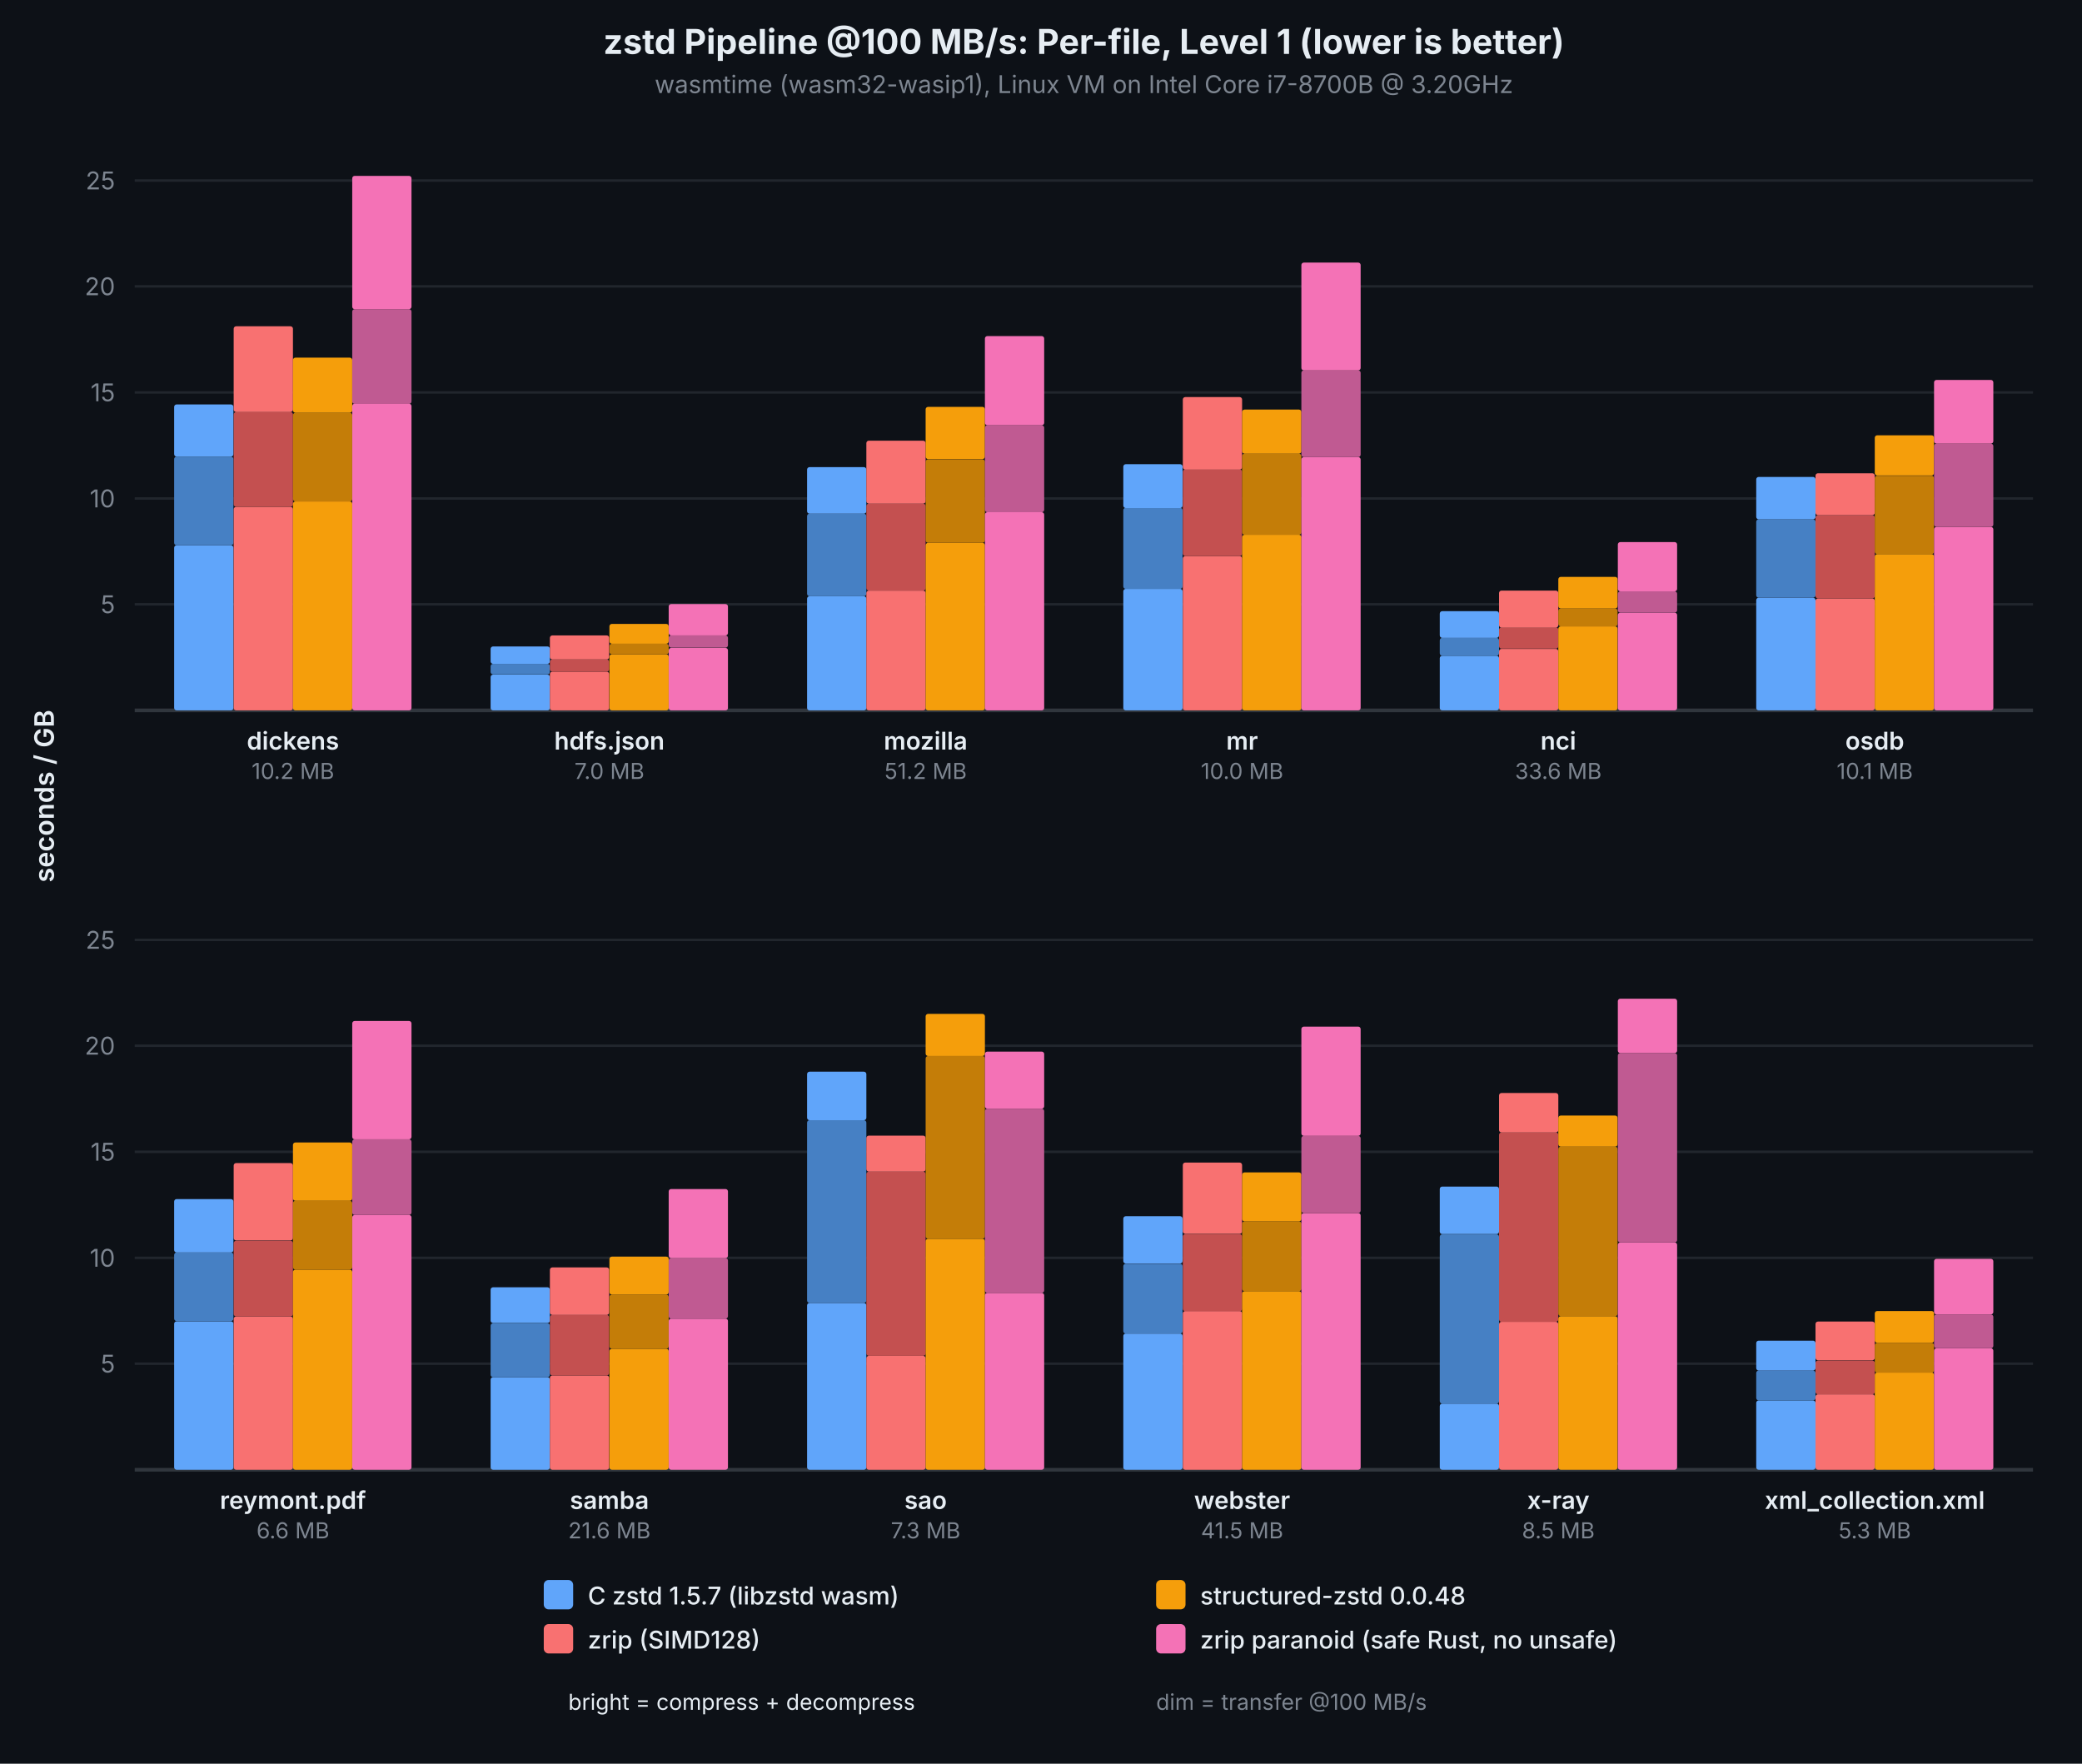
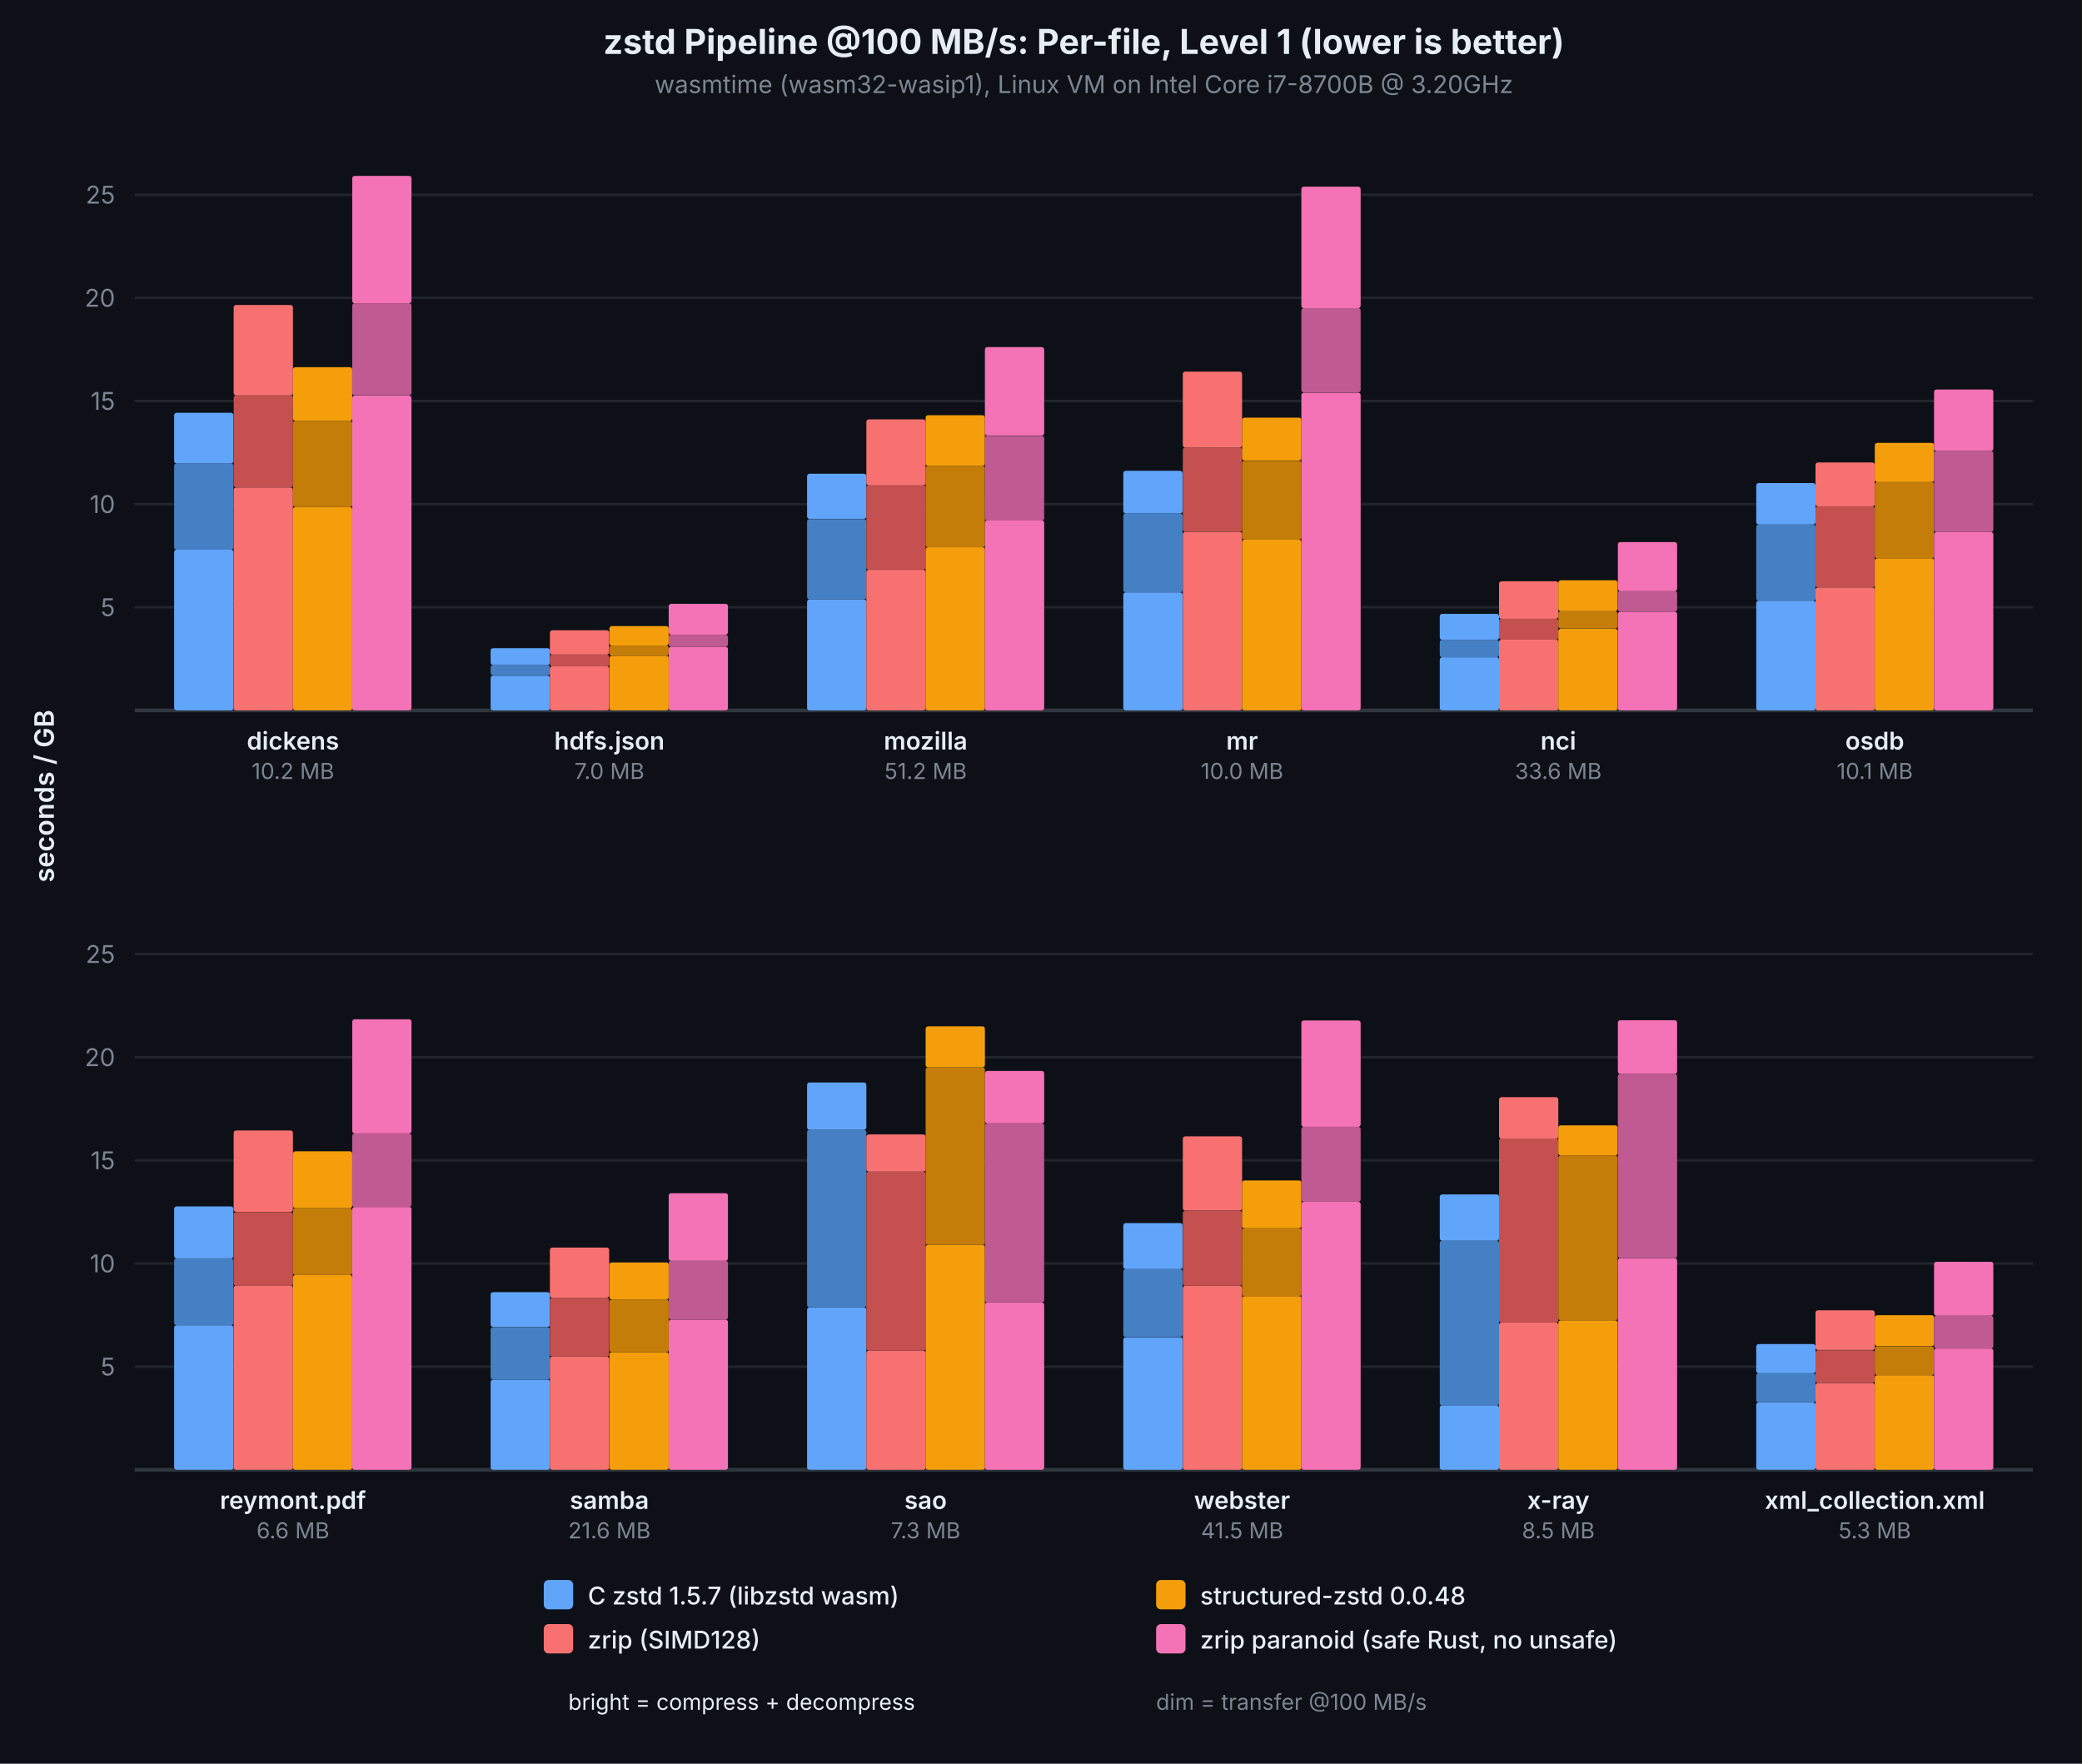
<svg xmlns="http://www.w3.org/2000/svg" viewBox="0 0 850 720" font-family="system-ui, -apple-system, sans-serif">
  <rect width="850" height="720" fill="#0d1117" />
  <text x="442.5" y="22" text-anchor="middle" fill="#e6edf3" font-size="14" font-weight="700">zstd Pipeline @100 MB/s: Per-file, Level 1 (lower is better)</text>
  <text x="442.5" y="38" text-anchor="middle" fill="#7d8590" font-size="10">wasmtime (wasm32-wasip1), Linux VM on Intel Core i7-8700B @ 3.20GHz</text>
-   <line x1="55" y1="246.7" x2="830" y2="246.7" stroke="#21262d" stroke-width="1" />
-   <text x="47" y="246.7" text-anchor="end" dominant-baseline="middle" fill="#7d8590" font-size="10">5</text>
-   <line x1="55" y1="203.5" x2="830" y2="203.5" stroke="#21262d" stroke-width="1" />
-   <text x="47" y="203.5" text-anchor="end" dominant-baseline="middle" fill="#7d8590" font-size="10">10</text>
-   <line x1="55" y1="160.2" x2="830" y2="160.2" stroke="#21262d" stroke-width="1" />
-   <text x="47" y="160.2" text-anchor="end" dominant-baseline="middle" fill="#7d8590" font-size="10">15</text>
-   <line x1="55" y1="116.9" x2="830" y2="116.9" stroke="#21262d" stroke-width="1" />
-   <text x="47" y="116.9" text-anchor="end" dominant-baseline="middle" fill="#7d8590" font-size="10">20</text>
-   <line x1="55" y1="73.7" x2="830" y2="73.7" stroke="#21262d" stroke-width="1" />
-   <text x="47" y="73.7" text-anchor="end" dominant-baseline="middle" fill="#7d8590" font-size="10">25</text>
+   <line x1="55" y1="247.9" x2="830" y2="247.9" stroke="#21262d" stroke-width="1" />
+   <text x="47" y="247.9" text-anchor="end" dominant-baseline="middle" fill="#7d8590" font-size="10">5</text>
+   <line x1="55" y1="205.8" x2="830" y2="205.8" stroke="#21262d" stroke-width="1" />
+   <text x="47" y="205.8" text-anchor="end" dominant-baseline="middle" fill="#7d8590" font-size="10">10</text>
+   <line x1="55" y1="163.7" x2="830" y2="163.7" stroke="#21262d" stroke-width="1" />
+   <text x="47" y="163.7" text-anchor="end" dominant-baseline="middle" fill="#7d8590" font-size="10">15</text>
+   <line x1="55" y1="121.6" x2="830" y2="121.6" stroke="#21262d" stroke-width="1" />
+   <text x="47" y="121.6" text-anchor="end" dominant-baseline="middle" fill="#7d8590" font-size="10">20</text>
+   <line x1="55" y1="79.5" x2="830" y2="79.5" stroke="#21262d" stroke-width="1" />
+   <text x="47" y="79.5" text-anchor="end" dominant-baseline="middle" fill="#7d8590" font-size="10">25</text>
  <line x1="55" y1="290" x2="830" y2="290" stroke="#30363d" stroke-width="1.5" />
  <text x="22" y="325.0" text-anchor="middle" fill="#e6edf3" font-size="11" font-weight="600" transform="rotate(-90,22,325.0)">seconds / GB</text>
-   <rect x="71.1" y="222.6" width="24.2" height="67.4" fill="#60a5fa" rx="1" />
-   <rect x="71.1" y="186.4" width="24.2" height="36.2" fill="#4680c4" rx="1" />
-   <rect x="71.1" y="165.1" width="24.2" height="21.3" fill="#60a5fa" rx="1" />
-   <rect x="95.4" y="206.9" width="24.2" height="83.1" fill="#f87171" rx="1" />
-   <rect x="95.4" y="168.2" width="24.2" height="38.7" fill="#c45050" rx="1" />
-   <rect x="95.4" y="133.2" width="24.2" height="35.0" fill="#f87171" rx="1" />
-   <rect x="119.6" y="204.7" width="24.2" height="85.3" fill="#f59e0b" rx="1" />
-   <rect x="119.6" y="168.5" width="24.2" height="36.2" fill="#c47d08" rx="1" />
-   <rect x="119.6" y="146.0" width="24.2" height="22.5" fill="#f59e0b" rx="1" />
-   <rect x="143.8" y="164.8" width="24.2" height="125.2" fill="#f472b6" rx="1" />
-   <rect x="143.8" y="126.2" width="24.2" height="38.7" fill="#c05a92" rx="1" />
-   <rect x="143.8" y="71.8" width="24.2" height="54.4" fill="#f472b6" rx="1" />
+   <rect x="71.1" y="224.4" width="24.2" height="65.6" fill="#60a5fa" rx="1" />
+   <rect x="71.1" y="189.2" width="24.2" height="35.2" fill="#4680c4" rx="1" />
+   <rect x="71.1" y="168.5" width="24.2" height="20.7" fill="#60a5fa" rx="1" />
+   <rect x="95.4" y="199.0" width="24.2" height="91.0" fill="#f87171" rx="1" />
+   <rect x="95.4" y="161.4" width="24.2" height="37.6" fill="#c45050" rx="1" />
+   <rect x="95.4" y="124.5" width="24.2" height="36.9" fill="#f87171" rx="1" />
+   <rect x="119.6" y="207.0" width="24.2" height="83.0" fill="#f59e0b" rx="1" />
+   <rect x="119.6" y="171.8" width="24.2" height="35.2" fill="#c47d08" rx="1" />
+   <rect x="119.6" y="149.9" width="24.2" height="21.9" fill="#f59e0b" rx="1" />
+   <rect x="143.8" y="161.5" width="24.2" height="128.5" fill="#f472b6" rx="1" />
+   <rect x="143.8" y="123.8" width="24.2" height="37.6" fill="#c05a92" rx="1" />
+   <rect x="143.8" y="71.8" width="24.2" height="52.0" fill="#f472b6" rx="1" />
  <text x="119.6" y="306" text-anchor="middle" fill="#e6edf3" font-size="10" font-weight="600">dickens</text>
  <text x="119.6" y="318" text-anchor="middle" fill="#7d8590" font-size="9">10.2 MB</text>
-   <rect x="200.3" y="275.4" width="24.2" height="14.6" fill="#60a5fa" rx="1" />
-   <rect x="200.3" y="271.0" width="24.2" height="4.3" fill="#4680c4" rx="1" />
-   <rect x="200.3" y="263.9" width="24.2" height="7.1" fill="#60a5fa" rx="1" />
-   <rect x="224.5" y="274.2" width="24.2" height="15.8" fill="#f87171" rx="1" />
-   <rect x="224.5" y="269.2" width="24.2" height="5.0" fill="#c45050" rx="1" />
-   <rect x="224.5" y="259.4" width="24.2" height="9.8" fill="#f87171" rx="1" />
-   <rect x="248.8" y="267.1" width="24.2" height="22.9" fill="#f59e0b" rx="1" />
-   <rect x="248.8" y="262.8" width="24.2" height="4.3" fill="#c47d08" rx="1" />
-   <rect x="248.8" y="254.7" width="24.2" height="8.1" fill="#f59e0b" rx="1" />
-   <rect x="273.0" y="264.5" width="24.2" height="25.5" fill="#f472b6" rx="1" />
-   <rect x="273.0" y="259.4" width="24.2" height="5.0" fill="#c05a92" rx="1" />
-   <rect x="273.0" y="246.6" width="24.2" height="12.8" fill="#f472b6" rx="1" />
+   <rect x="200.3" y="275.8" width="24.2" height="14.2" fill="#60a5fa" rx="1" />
+   <rect x="200.3" y="271.5" width="24.2" height="4.2" fill="#4680c4" rx="1" />
+   <rect x="200.3" y="264.6" width="24.2" height="6.9" fill="#60a5fa" rx="1" />
+   <rect x="224.5" y="272.0" width="24.2" height="18.0" fill="#f87171" rx="1" />
+   <rect x="224.5" y="267.2" width="24.2" height="4.9" fill="#c45050" rx="1" />
+   <rect x="224.5" y="257.3" width="24.2" height="9.9" fill="#f87171" rx="1" />
+   <rect x="248.8" y="267.7" width="24.2" height="22.3" fill="#f59e0b" rx="1" />
+   <rect x="248.8" y="263.5" width="24.2" height="4.2" fill="#c47d08" rx="1" />
+   <rect x="248.8" y="255.6" width="24.2" height="7.9" fill="#f59e0b" rx="1" />
+   <rect x="273.0" y="264.0" width="24.2" height="26.0" fill="#f472b6" rx="1" />
+   <rect x="273.0" y="259.1" width="24.2" height="4.9" fill="#c05a92" rx="1" />
+   <rect x="273.0" y="246.5" width="24.2" height="12.6" fill="#f472b6" rx="1" />
  <text x="248.8" y="306" text-anchor="middle" fill="#e6edf3" font-size="10" font-weight="600">hdfs.json</text>
  <text x="248.8" y="318" text-anchor="middle" fill="#7d8590" font-size="9">7.0 MB</text>
-   <rect x="329.5" y="243.4" width="24.2" height="46.6" fill="#60a5fa" rx="1" />
-   <rect x="329.5" y="209.7" width="24.2" height="33.7" fill="#4680c4" rx="1" />
-   <rect x="329.5" y="190.7" width="24.2" height="19.0" fill="#60a5fa" rx="1" />
-   <rect x="353.7" y="241.1" width="24.2" height="48.9" fill="#f87171" rx="1" />
-   <rect x="353.7" y="205.6" width="24.2" height="35.5" fill="#c45050" rx="1" />
-   <rect x="353.7" y="179.9" width="24.2" height="25.7" fill="#f87171" rx="1" />
-   <rect x="377.9" y="221.6" width="24.2" height="68.4" fill="#f59e0b" rx="1" />
-   <rect x="377.9" y="187.5" width="24.2" height="34.1" fill="#c47d08" rx="1" />
-   <rect x="377.9" y="166.1" width="24.2" height="21.3" fill="#f59e0b" rx="1" />
-   <rect x="402.1" y="209.1" width="24.2" height="80.9" fill="#f472b6" rx="1" />
-   <rect x="402.1" y="173.6" width="24.2" height="35.5" fill="#c05a92" rx="1" />
-   <rect x="402.1" y="137.2" width="24.2" height="36.4" fill="#f472b6" rx="1" />
+   <rect x="329.5" y="244.7" width="24.2" height="45.3" fill="#60a5fa" rx="1" />
+   <rect x="329.5" y="211.9" width="24.2" height="32.8" fill="#4680c4" rx="1" />
+   <rect x="329.5" y="193.4" width="24.2" height="18.4" fill="#60a5fa" rx="1" />
+   <rect x="353.7" y="232.6" width="24.2" height="57.4" fill="#f87171" rx="1" />
+   <rect x="353.7" y="198.0" width="24.2" height="34.6" fill="#c45050" rx="1" />
+   <rect x="353.7" y="171.2" width="24.2" height="26.9" fill="#f87171" rx="1" />
+   <rect x="377.9" y="223.4" width="24.2" height="66.6" fill="#f59e0b" rx="1" />
+   <rect x="377.9" y="190.2" width="24.2" height="33.2" fill="#c47d08" rx="1" />
+   <rect x="377.9" y="169.5" width="24.2" height="20.7" fill="#f59e0b" rx="1" />
+   <rect x="402.1" y="212.4" width="24.2" height="77.6" fill="#f472b6" rx="1" />
+   <rect x="402.1" y="177.9" width="24.2" height="34.6" fill="#c05a92" rx="1" />
+   <rect x="402.1" y="141.7" width="24.2" height="36.1" fill="#f472b6" rx="1" />
  <text x="377.9" y="306" text-anchor="middle" fill="#e6edf3" font-size="10" font-weight="600">mozilla</text>
  <text x="377.9" y="318" text-anchor="middle" fill="#7d8590" font-size="9">51.2 MB</text>
-   <rect x="458.6" y="240.4" width="24.2" height="49.6" fill="#60a5fa" rx="1" />
-   <rect x="458.6" y="207.3" width="24.2" height="33.1" fill="#4680c4" rx="1" />
-   <rect x="458.6" y="189.5" width="24.2" height="17.9" fill="#60a5fa" rx="1" />
-   <rect x="482.9" y="227.0" width="24.2" height="63.0" fill="#f87171" rx="1" />
-   <rect x="482.9" y="191.6" width="24.2" height="35.4" fill="#c45050" rx="1" />
-   <rect x="482.9" y="162.1" width="24.2" height="29.6" fill="#f87171" rx="1" />
-   <rect x="507.1" y="218.3" width="24.2" height="71.7" fill="#f59e0b" rx="1" />
-   <rect x="507.1" y="185.2" width="24.2" height="33.1" fill="#c47d08" rx="1" />
-   <rect x="507.1" y="167.2" width="24.2" height="18.0" fill="#f59e0b" rx="1" />
-   <rect x="531.3" y="186.6" width="24.2" height="103.4" fill="#f472b6" rx="1" />
-   <rect x="531.3" y="151.2" width="24.2" height="35.4" fill="#c05a92" rx="1" />
-   <rect x="531.3" y="107.2" width="24.2" height="44.0" fill="#f472b6" rx="1" />
+   <rect x="458.6" y="241.8" width="24.2" height="48.2" fill="#60a5fa" rx="1" />
+   <rect x="458.6" y="209.6" width="24.2" height="32.2" fill="#4680c4" rx="1" />
+   <rect x="458.6" y="192.2" width="24.2" height="17.4" fill="#60a5fa" rx="1" />
+   <rect x="482.9" y="217.1" width="24.2" height="72.9" fill="#f87171" rx="1" />
+   <rect x="482.9" y="182.7" width="24.2" height="34.4" fill="#c45050" rx="1" />
+   <rect x="482.9" y="151.7" width="24.2" height="31.0" fill="#f87171" rx="1" />
+   <rect x="507.1" y="220.3" width="24.2" height="69.7" fill="#f59e0b" rx="1" />
+   <rect x="507.1" y="188.1" width="24.2" height="32.2" fill="#c47d08" rx="1" />
+   <rect x="507.1" y="170.5" width="24.2" height="17.5" fill="#f59e0b" rx="1" />
+   <rect x="531.3" y="160.3" width="24.2" height="129.7" fill="#f472b6" rx="1" />
+   <rect x="531.3" y="125.8" width="24.2" height="34.4" fill="#c05a92" rx="1" />
+   <rect x="531.3" y="76.2" width="24.2" height="49.6" fill="#f472b6" rx="1" />
  <text x="507.1" y="306" text-anchor="middle" fill="#e6edf3" font-size="10" font-weight="600">mr</text>
  <text x="507.1" y="318" text-anchor="middle" fill="#7d8590" font-size="9">10.0 MB</text>
-   <rect x="587.8" y="267.7" width="24.2" height="22.3" fill="#60a5fa" rx="1" />
-   <rect x="587.8" y="260.4" width="24.2" height="7.3" fill="#4680c4" rx="1" />
-   <rect x="587.8" y="249.5" width="24.2" height="10.9" fill="#60a5fa" rx="1" />
-   <rect x="612.0" y="264.9" width="24.2" height="25.1" fill="#f87171" rx="1" />
-   <rect x="612.0" y="256.1" width="24.2" height="8.7" fill="#c45050" rx="1" />
-   <rect x="612.0" y="241.1" width="24.2" height="15.1" fill="#f87171" rx="1" />
-   <rect x="636.2" y="255.7" width="24.2" height="34.3" fill="#f59e0b" rx="1" />
-   <rect x="636.2" y="248.4" width="24.2" height="7.3" fill="#c47d08" rx="1" />
-   <rect x="636.2" y="235.5" width="24.2" height="12.9" fill="#f59e0b" rx="1" />
-   <rect x="660.5" y="250.1" width="24.2" height="39.9" fill="#f472b6" rx="1" />
-   <rect x="660.5" y="241.4" width="24.2" height="8.7" fill="#c05a92" rx="1" />
-   <rect x="660.5" y="221.3" width="24.2" height="20.1" fill="#f472b6" rx="1" />
+   <rect x="587.8" y="268.3" width="24.2" height="21.7" fill="#60a5fa" rx="1" />
+   <rect x="587.8" y="261.2" width="24.2" height="7.1" fill="#4680c4" rx="1" />
+   <rect x="587.8" y="250.6" width="24.2" height="10.6" fill="#60a5fa" rx="1" />
+   <rect x="612.0" y="261.1" width="24.2" height="28.9" fill="#f87171" rx="1" />
+   <rect x="612.0" y="252.6" width="24.2" height="8.5" fill="#c45050" rx="1" />
+   <rect x="612.0" y="237.3" width="24.2" height="15.3" fill="#f87171" rx="1" />
+   <rect x="636.2" y="256.7" width="24.2" height="33.3" fill="#f59e0b" rx="1" />
+   <rect x="636.2" y="249.5" width="24.2" height="7.1" fill="#c47d08" rx="1" />
+   <rect x="636.2" y="236.9" width="24.2" height="12.6" fill="#f59e0b" rx="1" />
+   <rect x="660.5" y="249.7" width="24.2" height="40.3" fill="#f472b6" rx="1" />
+   <rect x="660.5" y="241.2" width="24.2" height="8.5" fill="#c05a92" rx="1" />
+   <rect x="660.5" y="221.3" width="24.2" height="20.0" fill="#f472b6" rx="1" />
  <text x="636.2" y="306" text-anchor="middle" fill="#e6edf3" font-size="10" font-weight="600">nci</text>
  <text x="636.2" y="318" text-anchor="middle" fill="#7d8590" font-size="9">33.6 MB</text>
-   <rect x="717.0" y="244.0" width="24.2" height="46.0" fill="#60a5fa" rx="1" />
-   <rect x="717.0" y="212.0" width="24.2" height="32.0" fill="#4680c4" rx="1" />
-   <rect x="717.0" y="194.7" width="24.2" height="17.3" fill="#60a5fa" rx="1" />
-   <rect x="741.2" y="244.3" width="24.2" height="45.7" fill="#f87171" rx="1" />
-   <rect x="741.2" y="210.3" width="24.2" height="34.0" fill="#c45050" rx="1" />
-   <rect x="741.2" y="193.2" width="24.2" height="17.1" fill="#f87171" rx="1" />
-   <rect x="765.4" y="226.2" width="24.2" height="63.8" fill="#f59e0b" rx="1" />
-   <rect x="765.4" y="194.2" width="24.2" height="32.0" fill="#c47d08" rx="1" />
-   <rect x="765.4" y="177.7" width="24.2" height="16.4" fill="#f59e0b" rx="1" />
-   <rect x="789.6" y="215.1" width="24.2" height="74.9" fill="#f472b6" rx="1" />
-   <rect x="789.6" y="181.1" width="24.2" height="34.0" fill="#c05a92" rx="1" />
-   <rect x="789.6" y="155.1" width="24.2" height="26.0" fill="#f472b6" rx="1" />
+   <rect x="717.0" y="245.2" width="24.2" height="44.8" fill="#60a5fa" rx="1" />
+   <rect x="717.0" y="214.1" width="24.2" height="31.1" fill="#4680c4" rx="1" />
+   <rect x="717.0" y="197.2" width="24.2" height="16.9" fill="#60a5fa" rx="1" />
+   <rect x="741.2" y="239.8" width="24.2" height="50.2" fill="#f87171" rx="1" />
+   <rect x="741.2" y="206.7" width="24.2" height="33.1" fill="#c45050" rx="1" />
+   <rect x="741.2" y="188.8" width="24.2" height="17.9" fill="#f87171" rx="1" />
+   <rect x="765.4" y="227.9" width="24.2" height="62.1" fill="#f59e0b" rx="1" />
+   <rect x="765.4" y="196.8" width="24.2" height="31.1" fill="#c47d08" rx="1" />
+   <rect x="765.4" y="180.8" width="24.2" height="16.0" fill="#f59e0b" rx="1" />
+   <rect x="789.6" y="217.2" width="24.2" height="72.8" fill="#f472b6" rx="1" />
+   <rect x="789.6" y="184.1" width="24.2" height="33.1" fill="#c05a92" rx="1" />
+   <rect x="789.6" y="159.0" width="24.2" height="25.1" fill="#f472b6" rx="1" />
  <text x="765.4" y="306" text-anchor="middle" fill="#e6edf3" font-size="10" font-weight="600">osdb</text>
  <text x="765.4" y="318" text-anchor="middle" fill="#7d8590" font-size="9">10.1 MB</text>
-   <line x1="55" y1="556.7" x2="830" y2="556.7" stroke="#21262d" stroke-width="1" />
-   <text x="47" y="556.7" text-anchor="end" dominant-baseline="middle" fill="#7d8590" font-size="10">5</text>
-   <line x1="55" y1="513.5" x2="830" y2="513.5" stroke="#21262d" stroke-width="1" />
-   <text x="47" y="513.5" text-anchor="end" dominant-baseline="middle" fill="#7d8590" font-size="10">10</text>
-   <line x1="55" y1="470.2" x2="830" y2="470.2" stroke="#21262d" stroke-width="1" />
-   <text x="47" y="470.2" text-anchor="end" dominant-baseline="middle" fill="#7d8590" font-size="10">15</text>
-   <line x1="55" y1="426.9" x2="830" y2="426.9" stroke="#21262d" stroke-width="1" />
-   <text x="47" y="426.9" text-anchor="end" dominant-baseline="middle" fill="#7d8590" font-size="10">20</text>
-   <line x1="55" y1="383.7" x2="830" y2="383.7" stroke="#21262d" stroke-width="1" />
-   <text x="47" y="383.7" text-anchor="end" dominant-baseline="middle" fill="#7d8590" font-size="10">25</text>
+   <line x1="55" y1="557.9" x2="830" y2="557.9" stroke="#21262d" stroke-width="1" />
+   <text x="47" y="557.9" text-anchor="end" dominant-baseline="middle" fill="#7d8590" font-size="10">5</text>
+   <line x1="55" y1="515.8" x2="830" y2="515.8" stroke="#21262d" stroke-width="1" />
+   <text x="47" y="515.8" text-anchor="end" dominant-baseline="middle" fill="#7d8590" font-size="10">10</text>
+   <line x1="55" y1="473.7" x2="830" y2="473.7" stroke="#21262d" stroke-width="1" />
+   <text x="47" y="473.7" text-anchor="end" dominant-baseline="middle" fill="#7d8590" font-size="10">15</text>
+   <line x1="55" y1="431.6" x2="830" y2="431.6" stroke="#21262d" stroke-width="1" />
+   <text x="47" y="431.6" text-anchor="end" dominant-baseline="middle" fill="#7d8590" font-size="10">20</text>
+   <line x1="55" y1="389.5" x2="830" y2="389.5" stroke="#21262d" stroke-width="1" />
+   <text x="47" y="389.5" text-anchor="end" dominant-baseline="middle" fill="#7d8590" font-size="10">25</text>
  <line x1="55" y1="600" x2="830" y2="600" stroke="#30363d" stroke-width="1.5" />
-   <rect x="71.1" y="539.4" width="24.2" height="60.6" fill="#60a5fa" rx="1" />
-   <rect x="71.1" y="511.3" width="24.2" height="28.0" fill="#4680c4" rx="1" />
-   <rect x="71.1" y="489.5" width="24.2" height="21.8" fill="#60a5fa" rx="1" />
-   <rect x="95.4" y="537.4" width="24.2" height="62.6" fill="#f87171" rx="1" />
-   <rect x="95.4" y="506.5" width="24.2" height="30.9" fill="#c45050" rx="1" />
-   <rect x="95.4" y="474.8" width="24.2" height="31.6" fill="#f87171" rx="1" />
-   <rect x="119.6" y="518.3" width="24.2" height="81.7" fill="#f59e0b" rx="1" />
-   <rect x="119.6" y="490.2" width="24.2" height="28.1" fill="#c47d08" rx="1" />
-   <rect x="119.6" y="466.4" width="24.2" height="23.8" fill="#f59e0b" rx="1" />
-   <rect x="143.8" y="496.0" width="24.2" height="104.0" fill="#f472b6" rx="1" />
-   <rect x="143.8" y="465.1" width="24.2" height="30.9" fill="#c05a92" rx="1" />
-   <rect x="143.8" y="416.8" width="24.2" height="48.3" fill="#f472b6" rx="1" />
+   <rect x="71.1" y="541.0" width="24.2" height="59.0" fill="#60a5fa" rx="1" />
+   <rect x="71.1" y="513.7" width="24.2" height="27.3" fill="#4680c4" rx="1" />
+   <rect x="71.1" y="492.5" width="24.2" height="21.2" fill="#60a5fa" rx="1" />
+   <rect x="95.4" y="524.8" width="24.2" height="75.2" fill="#f87171" rx="1" />
+   <rect x="95.4" y="494.8" width="24.2" height="30.1" fill="#c45050" rx="1" />
+   <rect x="95.4" y="461.5" width="24.2" height="33.2" fill="#f87171" rx="1" />
+   <rect x="119.6" y="520.5" width="24.2" height="79.5" fill="#f59e0b" rx="1" />
+   <rect x="119.6" y="493.2" width="24.2" height="27.3" fill="#c47d08" rx="1" />
+   <rect x="119.6" y="470.0" width="24.2" height="23.2" fill="#f59e0b" rx="1" />
+   <rect x="143.8" y="492.7" width="24.2" height="107.3" fill="#f472b6" rx="1" />
+   <rect x="143.8" y="462.7" width="24.2" height="30.1" fill="#c05a92" rx="1" />
+   <rect x="143.8" y="416.1" width="24.2" height="46.6" fill="#f472b6" rx="1" />
  <text x="119.6" y="616" text-anchor="middle" fill="#e6edf3" font-size="10" font-weight="600">reymont.pdf</text>
  <text x="119.6" y="628" text-anchor="middle" fill="#7d8590" font-size="9">6.6 MB</text>
-   <rect x="200.3" y="562.2" width="24.2" height="37.8" fill="#60a5fa" rx="1" />
-   <rect x="200.3" y="540.2" width="24.2" height="22.0" fill="#4680c4" rx="1" />
-   <rect x="200.3" y="525.5" width="24.2" height="14.6" fill="#60a5fa" rx="1" />
-   <rect x="224.5" y="561.5" width="24.2" height="38.5" fill="#f87171" rx="1" />
-   <rect x="224.5" y="536.8" width="24.2" height="24.7" fill="#c45050" rx="1" />
-   <rect x="224.5" y="517.4" width="24.2" height="19.4" fill="#f87171" rx="1" />
-   <rect x="248.8" y="550.6" width="24.2" height="49.4" fill="#f59e0b" rx="1" />
-   <rect x="248.8" y="528.5" width="24.2" height="22.1" fill="#c47d08" rx="1" />
-   <rect x="248.8" y="513.0" width="24.2" height="15.5" fill="#f59e0b" rx="1" />
-   <rect x="273.0" y="538.3" width="24.2" height="61.7" fill="#f472b6" rx="1" />
-   <rect x="273.0" y="513.6" width="24.2" height="24.7" fill="#c05a92" rx="1" />
-   <rect x="273.0" y="485.4" width="24.2" height="28.2" fill="#f472b6" rx="1" />
+   <rect x="200.3" y="563.2" width="24.2" height="36.8" fill="#60a5fa" rx="1" />
+   <rect x="200.3" y="541.8" width="24.2" height="21.4" fill="#4680c4" rx="1" />
+   <rect x="200.3" y="527.5" width="24.2" height="14.2" fill="#60a5fa" rx="1" />
+   <rect x="224.5" y="553.8" width="24.2" height="46.2" fill="#f87171" rx="1" />
+   <rect x="224.5" y="529.8" width="24.2" height="24.0" fill="#c45050" rx="1" />
+   <rect x="224.5" y="509.3" width="24.2" height="20.5" fill="#f87171" rx="1" />
+   <rect x="248.8" y="552.0" width="24.2" height="48.0" fill="#f59e0b" rx="1" />
+   <rect x="248.8" y="530.5" width="24.2" height="21.5" fill="#c47d08" rx="1" />
+   <rect x="248.8" y="515.4" width="24.2" height="15.1" fill="#f59e0b" rx="1" />
+   <rect x="273.0" y="538.7" width="24.2" height="61.3" fill="#f472b6" rx="1" />
+   <rect x="273.0" y="514.7" width="24.2" height="24.0" fill="#c05a92" rx="1" />
+   <rect x="273.0" y="487.1" width="24.2" height="27.6" fill="#f472b6" rx="1" />
  <text x="248.8" y="616" text-anchor="middle" fill="#e6edf3" font-size="10" font-weight="600">samba</text>
  <text x="248.8" y="628" text-anchor="middle" fill="#7d8590" font-size="9">21.6 MB</text>
-   <rect x="329.5" y="531.9" width="24.2" height="68.1" fill="#60a5fa" rx="1" />
-   <rect x="329.5" y="457.3" width="24.2" height="74.6" fill="#4680c4" rx="1" />
-   <rect x="329.5" y="437.5" width="24.2" height="19.8" fill="#60a5fa" rx="1" />
-   <rect x="353.7" y="553.5" width="24.2" height="46.5" fill="#f87171" rx="1" />
-   <rect x="353.7" y="478.3" width="24.2" height="75.2" fill="#c45050" rx="1" />
-   <rect x="353.7" y="463.6" width="24.2" height="14.7" fill="#f87171" rx="1" />
-   <rect x="377.9" y="505.7" width="24.2" height="94.3" fill="#f59e0b" rx="1" />
-   <rect x="377.9" y="431.1" width="24.2" height="74.6" fill="#c47d08" rx="1" />
-   <rect x="377.9" y="413.9" width="24.2" height="17.2" fill="#f59e0b" rx="1" />
-   <rect x="402.1" y="527.8" width="24.2" height="72.2" fill="#f472b6" rx="1" />
-   <rect x="402.1" y="452.6" width="24.2" height="75.2" fill="#c05a92" rx="1" />
-   <rect x="402.1" y="429.3" width="24.2" height="23.3" fill="#f472b6" rx="1" />
+   <rect x="329.5" y="533.7" width="24.2" height="66.3" fill="#60a5fa" rx="1" />
+   <rect x="329.5" y="461.2" width="24.2" height="72.5" fill="#4680c4" rx="1" />
+   <rect x="329.5" y="441.9" width="24.2" height="19.3" fill="#60a5fa" rx="1" />
+   <rect x="353.7" y="551.4" width="24.2" height="48.6" fill="#f87171" rx="1" />
+   <rect x="353.7" y="478.3" width="24.2" height="73.1" fill="#c45050" rx="1" />
+   <rect x="353.7" y="463.1" width="24.2" height="15.2" fill="#f87171" rx="1" />
+   <rect x="377.9" y="508.2" width="24.2" height="91.8" fill="#f59e0b" rx="1" />
+   <rect x="377.9" y="435.7" width="24.2" height="72.5" fill="#c47d08" rx="1" />
+   <rect x="377.9" y="419.0" width="24.2" height="16.7" fill="#f59e0b" rx="1" />
+   <rect x="402.1" y="531.7" width="24.2" height="68.3" fill="#f472b6" rx="1" />
+   <rect x="402.1" y="458.6" width="24.2" height="73.1" fill="#c05a92" rx="1" />
+   <rect x="402.1" y="437.2" width="24.2" height="21.4" fill="#f472b6" rx="1" />
  <text x="377.9" y="616" text-anchor="middle" fill="#e6edf3" font-size="10" font-weight="600">sao</text>
  <text x="377.9" y="628" text-anchor="middle" fill="#7d8590" font-size="9">7.3 MB</text>
-   <rect x="458.6" y="544.4" width="24.2" height="55.6" fill="#60a5fa" rx="1" />
-   <rect x="458.6" y="515.9" width="24.2" height="28.5" fill="#4680c4" rx="1" />
-   <rect x="458.6" y="496.5" width="24.2" height="19.3" fill="#60a5fa" rx="1" />
-   <rect x="482.9" y="535.2" width="24.2" height="64.8" fill="#f87171" rx="1" />
-   <rect x="482.9" y="503.8" width="24.2" height="31.5" fill="#c45050" rx="1" />
-   <rect x="482.9" y="474.6" width="24.2" height="29.1" fill="#f87171" rx="1" />
-   <rect x="507.1" y="527.1" width="24.2" height="72.9" fill="#f59e0b" rx="1" />
-   <rect x="507.1" y="498.6" width="24.2" height="28.5" fill="#c47d08" rx="1" />
-   <rect x="507.1" y="478.6" width="24.2" height="20.0" fill="#f59e0b" rx="1" />
-   <rect x="531.3" y="495.2" width="24.2" height="104.8" fill="#f472b6" rx="1" />
-   <rect x="531.3" y="463.7" width="24.2" height="31.5" fill="#c05a92" rx="1" />
-   <rect x="531.3" y="419.1" width="24.2" height="44.6" fill="#f472b6" rx="1" />
+   <rect x="458.6" y="545.9" width="24.2" height="54.1" fill="#60a5fa" rx="1" />
+   <rect x="458.6" y="518.1" width="24.2" height="27.7" fill="#4680c4" rx="1" />
+   <rect x="458.6" y="499.3" width="24.2" height="18.8" fill="#60a5fa" rx="1" />
+   <rect x="482.9" y="524.9" width="24.2" height="75.1" fill="#f87171" rx="1" />
+   <rect x="482.9" y="494.3" width="24.2" height="30.6" fill="#c45050" rx="1" />
+   <rect x="482.9" y="463.9" width="24.2" height="30.3" fill="#f87171" rx="1" />
+   <rect x="507.1" y="529.1" width="24.2" height="70.9" fill="#f59e0b" rx="1" />
+   <rect x="507.1" y="501.4" width="24.2" height="27.7" fill="#c47d08" rx="1" />
+   <rect x="507.1" y="481.9" width="24.2" height="19.5" fill="#f59e0b" rx="1" />
+   <rect x="531.3" y="490.6" width="24.2" height="109.4" fill="#f472b6" rx="1" />
+   <rect x="531.3" y="460.0" width="24.2" height="30.6" fill="#c05a92" rx="1" />
+   <rect x="531.3" y="416.6" width="24.2" height="43.4" fill="#f472b6" rx="1" />
  <text x="507.1" y="616" text-anchor="middle" fill="#e6edf3" font-size="10" font-weight="600">webster</text>
  <text x="507.1" y="628" text-anchor="middle" fill="#7d8590" font-size="9">41.5 MB</text>
-   <rect x="587.8" y="573.0" width="24.2" height="27.0" fill="#60a5fa" rx="1" />
-   <rect x="587.8" y="503.9" width="24.2" height="69.1" fill="#4680c4" rx="1" />
-   <rect x="587.8" y="484.4" width="24.2" height="19.4" fill="#60a5fa" rx="1" />
-   <rect x="612.0" y="539.6" width="24.2" height="60.4" fill="#f87171" rx="1" />
-   <rect x="612.0" y="462.3" width="24.2" height="77.3" fill="#c45050" rx="1" />
-   <rect x="612.0" y="446.2" width="24.2" height="16.1" fill="#f87171" rx="1" />
-   <rect x="636.2" y="537.3" width="24.2" height="62.7" fill="#f59e0b" rx="1" />
-   <rect x="636.2" y="468.1" width="24.2" height="69.2" fill="#c47d08" rx="1" />
-   <rect x="636.2" y="455.4" width="24.2" height="12.7" fill="#f59e0b" rx="1" />
-   <rect x="660.5" y="507.2" width="24.2" height="92.8" fill="#f472b6" rx="1" />
-   <rect x="660.5" y="429.9" width="24.2" height="77.3" fill="#c05a92" rx="1" />
-   <rect x="660.5" y="407.7" width="24.2" height="22.2" fill="#f472b6" rx="1" />
+   <rect x="587.8" y="573.7" width="24.2" height="26.3" fill="#60a5fa" rx="1" />
+   <rect x="587.8" y="506.5" width="24.2" height="67.3" fill="#4680c4" rx="1" />
+   <rect x="587.8" y="487.6" width="24.2" height="18.9" fill="#60a5fa" rx="1" />
+   <rect x="612.0" y="539.9" width="24.2" height="60.1" fill="#f87171" rx="1" />
+   <rect x="612.0" y="464.7" width="24.2" height="75.2" fill="#c45050" rx="1" />
+   <rect x="612.0" y="447.9" width="24.2" height="16.9" fill="#f87171" rx="1" />
+   <rect x="636.2" y="539.0" width="24.2" height="61.0" fill="#f59e0b" rx="1" />
+   <rect x="636.2" y="471.7" width="24.2" height="67.3" fill="#c47d08" rx="1" />
+   <rect x="636.2" y="459.4" width="24.2" height="12.3" fill="#f59e0b" rx="1" />
+   <rect x="660.5" y="513.6" width="24.2" height="86.4" fill="#f472b6" rx="1" />
+   <rect x="660.5" y="438.4" width="24.2" height="75.2" fill="#c05a92" rx="1" />
+   <rect x="660.5" y="416.5" width="24.2" height="21.9" fill="#f472b6" rx="1" />
  <text x="636.2" y="616" text-anchor="middle" fill="#e6edf3" font-size="10" font-weight="600">x-ray</text>
  <text x="636.2" y="628" text-anchor="middle" fill="#7d8590" font-size="9">8.5 MB</text>
-   <rect x="717.0" y="571.7" width="24.2" height="28.3" fill="#60a5fa" rx="1" />
-   <rect x="717.0" y="559.5" width="24.2" height="12.2" fill="#4680c4" rx="1" />
-   <rect x="717.0" y="547.3" width="24.2" height="12.2" fill="#60a5fa" rx="1" />
-   <rect x="741.2" y="569.2" width="24.2" height="30.8" fill="#f87171" rx="1" />
-   <rect x="741.2" y="555.4" width="24.2" height="13.8" fill="#c45050" rx="1" />
-   <rect x="741.2" y="539.5" width="24.2" height="15.8" fill="#f87171" rx="1" />
-   <rect x="765.4" y="560.3" width="24.2" height="39.7" fill="#f59e0b" rx="1" />
-   <rect x="765.4" y="548.2" width="24.2" height="12.2" fill="#c47d08" rx="1" />
-   <rect x="765.4" y="535.2" width="24.2" height="13.0" fill="#f59e0b" rx="1" />
-   <rect x="789.6" y="550.4" width="24.2" height="49.6" fill="#f472b6" rx="1" />
-   <rect x="789.6" y="536.6" width="24.2" height="13.8" fill="#c05a92" rx="1" />
-   <rect x="789.6" y="513.9" width="24.2" height="22.7" fill="#f472b6" rx="1" />
+   <rect x="717.0" y="572.5" width="24.2" height="27.5" fill="#60a5fa" rx="1" />
+   <rect x="717.0" y="560.6" width="24.2" height="11.9" fill="#4680c4" rx="1" />
+   <rect x="717.0" y="548.7" width="24.2" height="11.9" fill="#60a5fa" rx="1" />
+   <rect x="741.2" y="564.6" width="24.2" height="35.4" fill="#f87171" rx="1" />
+   <rect x="741.2" y="551.2" width="24.2" height="13.4" fill="#c45050" rx="1" />
+   <rect x="741.2" y="534.9" width="24.2" height="16.2" fill="#f87171" rx="1" />
+   <rect x="765.4" y="561.4" width="24.2" height="38.6" fill="#f59e0b" rx="1" />
+   <rect x="765.4" y="549.6" width="24.2" height="11.8" fill="#c47d08" rx="1" />
+   <rect x="765.4" y="536.9" width="24.2" height="12.6" fill="#f59e0b" rx="1" />
+   <rect x="789.6" y="550.5" width="24.2" height="49.5" fill="#f472b6" rx="1" />
+   <rect x="789.6" y="537.1" width="24.2" height="13.4" fill="#c05a92" rx="1" />
+   <rect x="789.6" y="515.1" width="24.2" height="22.0" fill="#f472b6" rx="1" />
  <text x="765.4" y="616" text-anchor="middle" fill="#e6edf3" font-size="10" font-weight="600">xml_collection.xml</text>
  <text x="765.4" y="628" text-anchor="middle" fill="#7d8590" font-size="9">5.3 MB</text>
  <rect x="222" y="645" width="12" height="12" fill="#60a5fa" rx="2" />
  <text x="240" y="655" fill="#e6edf3" font-size="10" font-weight="500">C zstd 1.5.7 (libzstd wasm)</text>
  <rect x="222" y="663" width="12" height="12" fill="#f87171" rx="2" />
  <text x="240" y="673" fill="#e6edf3" font-size="10" font-weight="500">zrip (SIMD128)</text>
  <rect x="472" y="645" width="12" height="12" fill="#f59e0b" rx="2" />
  <text x="490" y="655" fill="#e6edf3" font-size="10" font-weight="500">structured-zstd 0.0.48</text>
  <rect x="472" y="663" width="12" height="12" fill="#f472b6" rx="2" />
  <text x="490" y="673" fill="#e6edf3" font-size="10" font-weight="500">zrip paranoid (safe Rust, no unsafe)</text>
  <text x="232" y="698" fill="#e6edf3" font-size="9">bright = compress + decompress</text>
  <text x="472" y="698" fill="#7d8590" font-size="9">dim = transfer @100 MB/s</text>
</svg>
